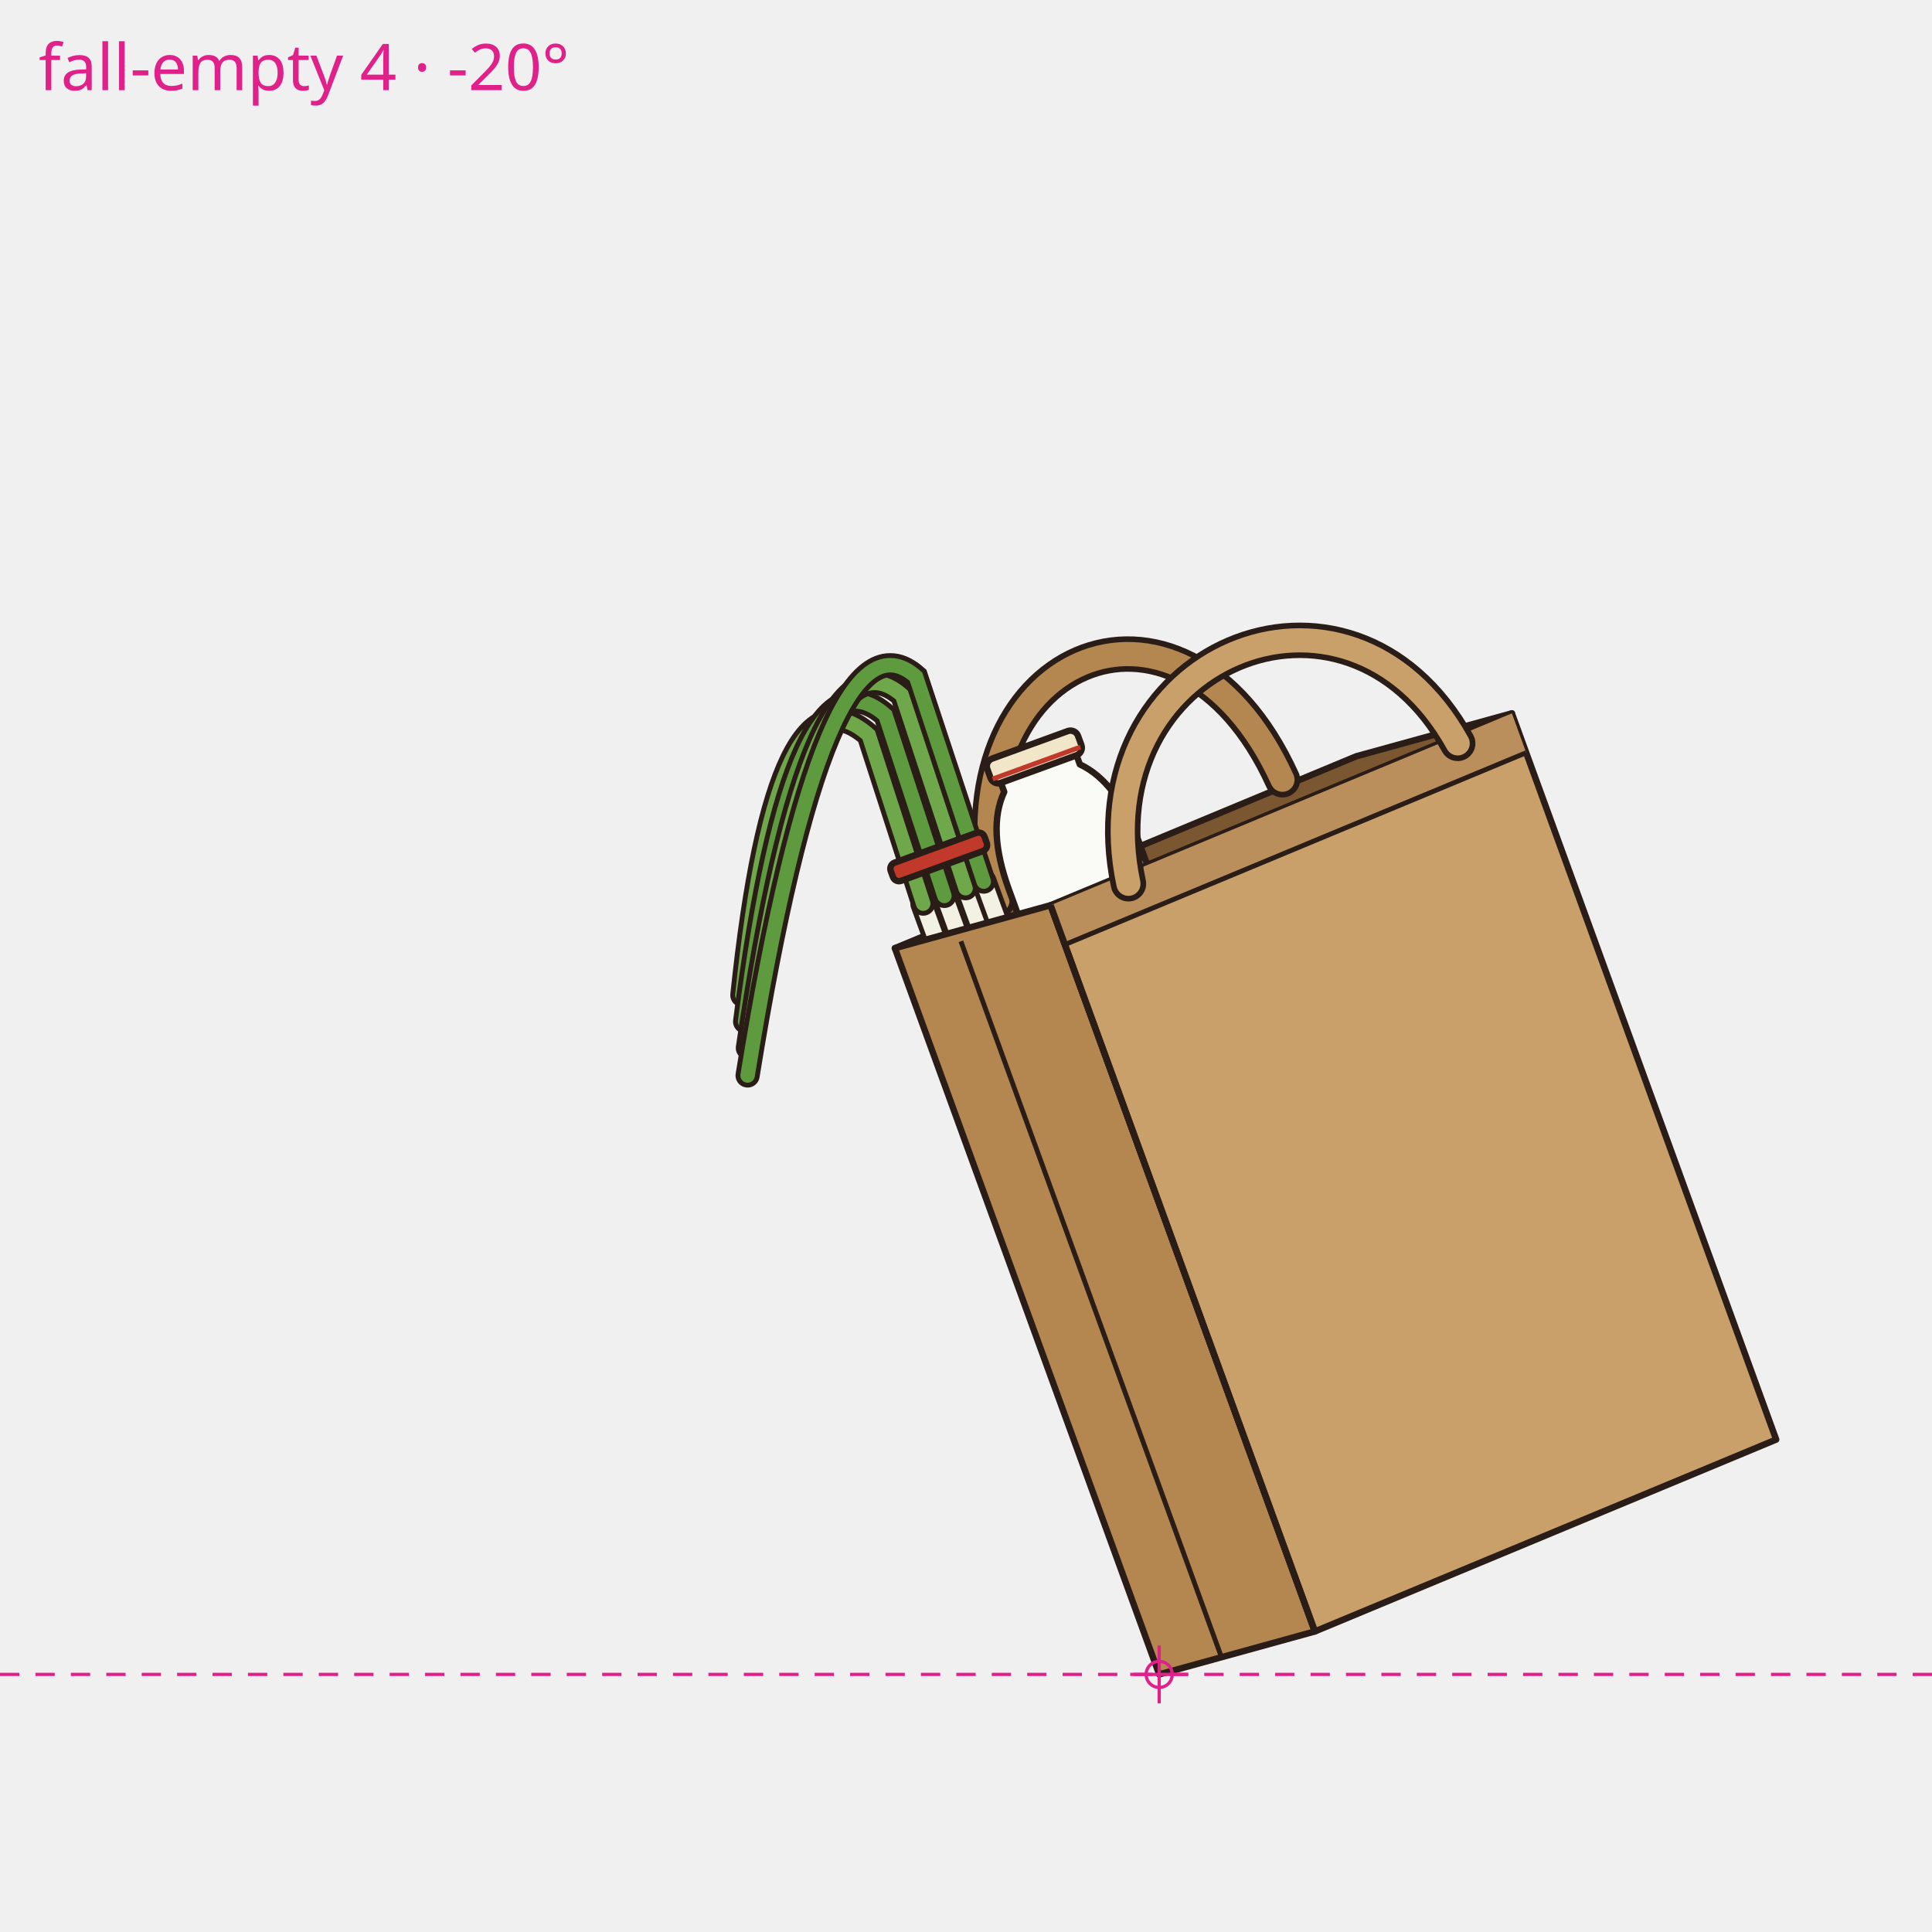
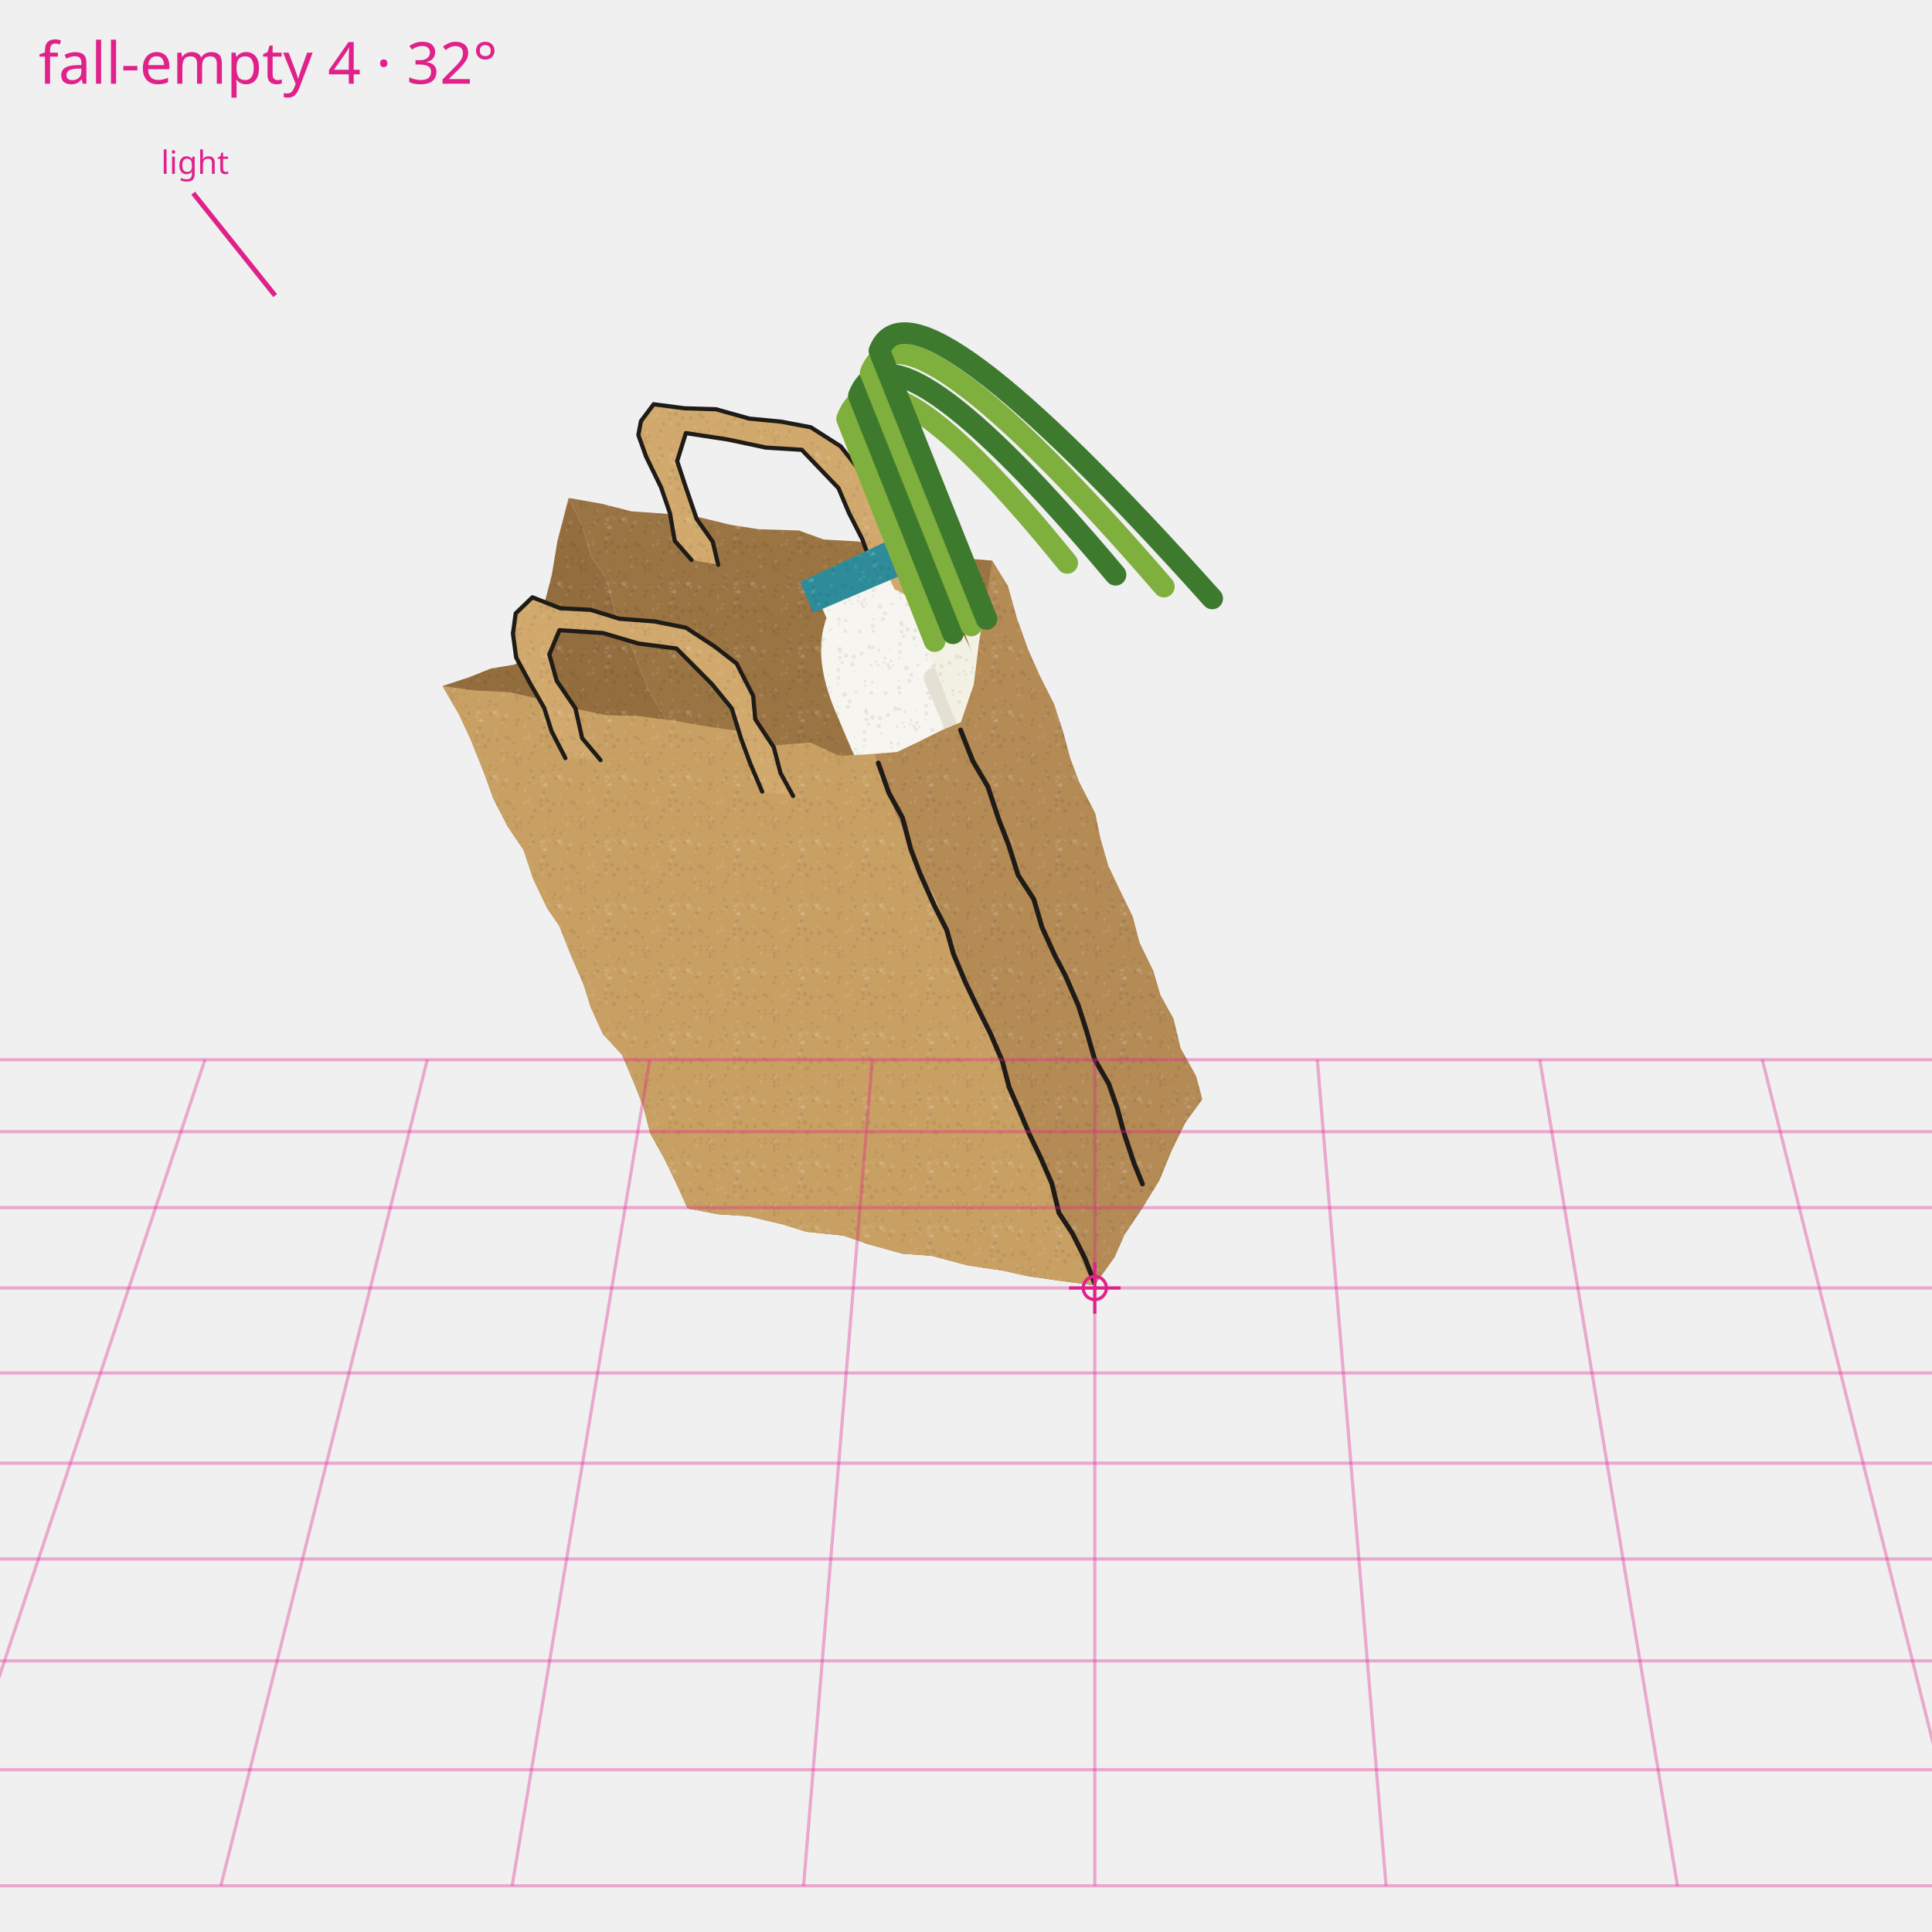
<svg xmlns="http://www.w3.org/2000/svg" width="1200" height="1200" viewBox="0 0 1200 1200">
-   <g transform="translate(720 1040) translate(0 0) rotate(-20) translate(0 0) scale(1 1)">
-     <polygon points="0,-480 310,-494 410,-486 341.8,-482.9 270.5,-479.7 202.3,-476.6 100,-472" fill="#7a5631" stroke="#2a1d17" stroke-width="4" stroke-linejoin="round" stroke-linecap="round" />
-     <path d="M 70 -486 C 90 -640, 250 -650, 262 -496" fill="none" stroke="#2a1d17" stroke-width="22" stroke-linecap="round" />
-     <path d="M 70 -486 C 90 -640, 250 -650, 262 -496" fill="none" stroke="#b48650" stroke-width="15" stroke-linecap="round" />
-     <path d="M 79 -344 Q 79 -330 93 -330 L 151 -330 Q 165 -330 165 -344 L 165 -490 Q 165 -530 147 -548 L 147 -560 L 97 -560 L 97 -548 Q 79 -530 79 -490 Z" fill="#fafaf7" stroke="#2a1d17" stroke-width="4" stroke-linejoin="round" stroke-linecap="round" />
-     <path d="M 153 -486 L 153 -350" stroke="#a9b8bf" stroke-width="7" stroke-linecap="round" />
-     <rect x="89" y="-460" width="66" height="44" rx="4" fill="#fff" stroke="#c0392b" stroke-width="3" />
-     <text x="122" y="-428" font-size="26" font-family="sans-serif" font-weight="700" text-anchor="middle" fill="#c0392b">牛奶</text>
-     <rect x="92" y="-570" width="60" height="16" rx="5" fill="#f2e6c9" stroke="#2a1d17" stroke-width="4" stroke-linejoin="round" stroke-linecap="round" />
-     <line x1="93" y1="-558" x2="151" y2="-558" stroke="#c0392b" stroke-width="3" />
-     <path d="M 26 -380 L 26 -500" stroke="#2a1d17" stroke-width="16" stroke-linecap="round" />
-     <path d="M 26 -380 L 26 -500" stroke="#f3f1e4" stroke-width="10" stroke-linecap="round" />
-     <path d="M 40 -380 L 40 -500" stroke="#2a1d17" stroke-width="16" stroke-linecap="round" />
-     <path d="M 40 -380 L 40 -500" stroke="#f3f1e4" stroke-width="10" stroke-linecap="round" />
-     <path d="M 54 -380 L 54 -500" stroke="#2a1d17" stroke-width="16" stroke-linecap="round" />
-     <path d="M 54 -380 L 54 -500" stroke="#f3f1e4" stroke-width="10" stroke-linecap="round" />
-     <path d="M 66 -380 L 66 -500" stroke="#2a1d17" stroke-width="16" stroke-linecap="round" />
-     <path d="M 66 -380 L 66 -500" stroke="#f3f1e4" stroke-width="10" stroke-linecap="round" />
+   <defs>
+     <pattern id="grain" width="40" height="40" patternUnits="userSpaceOnUse">
+       <circle cx="23.5" cy="38.2" r="0.7" fill="#000" opacity="0.07" />
+       <circle cx="28" cy="2.4" r="1.4" fill="#fff" opacity="0.1" />
+       <circle cx="39.2" cy="21.9" r="0.9" fill="#000" opacity="0.07" />
+       <circle cx="11.7" cy="6.5" r="0.5" fill="#fff" opacity="0.1" />
+       <circle cx="33" cy="7.1" r="1.1" fill="#000" opacity="0.07" />
+       <circle cx="16.1" cy="20.1" r="1" fill="#000" opacity="0.07" />
+       <circle cx="29" cy="19.6" r="1.2" fill="#000" opacity="0.07" />
+       <circle cx="24.5" cy="35.6" r="0.9" fill="#000" opacity="0.07" />
+       <circle cx="10.7" cy="37.5" r="1.1" fill="#fff" opacity="0.1" />
+       <circle cx="21.4" cy="23.6" r="1.3" fill="#000" opacity="0.07" />
+       <circle cx="17.2" cy="39.7" r="1.1" fill="#000" opacity="0.07" />
+       <circle cx="32" cy="9.4" r="0.8" fill="#fff" opacity="0.1" />
+       <circle cx="0.7" cy="32.1" r="1.1" fill="#000" opacity="0.07" />
+       <circle cx="1.7" cy="28.4" r="1.1" fill="#fff" opacity="0.1" />
+       <circle cx="21.7" cy="2" r="0.8" fill="#fff" opacity="0.1" />
+       <circle cx="39.1" cy="29.9" r="0.7" fill="#000" opacity="0.07" />
+       <circle cx="3.7" cy="4.4" r="0.6" fill="#fff" opacity="0.1" />
+       <circle cx="1" cy="34.3" r="1" fill="#000" opacity="0.07" />
+       <circle cx="5.7" cy="23.6" r="0.5" fill="#000" opacity="0.07" />
+       <circle cx="34.4" cy="4.6" r="1.3" fill="#fff" opacity="0.1" />
+       <circle cx="12.3" cy="23.4" r="1.1" fill="#000" opacity="0.07" />
+       <circle cx="23.9" cy="19.6" r="1.2" fill="#000" opacity="0.07" />
+       <circle cx="10.5" cy="27.8" r="1.1" fill="#000" opacity="0.07" />
+       <circle cx="1.6" cy="7.2" r="1.2" fill="#000" opacity="0.07" />
+       <circle cx="26.8" cy="2.7" r="1.3" fill="#fff" opacity="0.1" />
+       <circle cx="15.9" cy="2.7" r="0.6" fill="#fff" opacity="0.1" />
+       <circle cx="34.8" cy="17.9" r="1.3" fill="#000" opacity="0.07" />
+       <circle cx="0.7" cy="10.2" r="1" fill="#000" opacity="0.07" />
+       <circle cx="29.1" cy="4.5" r="1" fill="#fff" opacity="0.1" />
+       <circle cx="5.8" cy="11.6" r="0.6" fill="#fff" opacity="0.1" />
+       <circle cx="21" cy="28.1" r="0.6" fill="#000" opacity="0.07" />
+       <circle cx="3.2" cy="30.7" r="0.9" fill="#000" opacity="0.07" />
+       <circle cx="28.1" cy="15.2" r="0.8" fill="#fff" opacity="0.1" />
+       <circle cx="10.1" cy="38.2" r="1.4" fill="#000" opacity="0.07" />
+       <circle cx="8.8" cy="15.4" r="0.8" fill="#fff" opacity="0.1" />
+       <circle cx="17.5" cy="2.5" r="1.3" fill="#fff" opacity="0.1" />
+       <circle cx="18" cy="13.9" r="1" fill="#000" opacity="0.07" />
+       <circle cx="3.2" cy="3.4" r="0.7" fill="#000" opacity="0.07" />
+       <circle cx="9.3" cy="5" r="1.2" fill="#fff" opacity="0.1" />
+       <circle cx="18.1" cy="13.8" r="1.1" fill="#fff" opacity="0.1" />
+       <circle cx="17" cy="22.6" r="0.9" fill="#fff" opacity="0.1" />
+       <circle cx="17.3" cy="7.7" r="0.9" fill="#fff" opacity="0.1" />
+       <circle cx="31.5" cy="28.1" r="0.8" fill="#000" opacity="0.07" />
+       <circle cx="31.9" cy="25.8" r="0.8" fill="#fff" opacity="0.1" />
+       <circle cx="10.6" cy="1.4" r="0.5" fill="#fff" opacity="0.1" />
+       <circle cx="36.7" cy="19.1" r="1" fill="#000" opacity="0.07" />
+       <circle cx="32.6" cy="31.9" r="1.1" fill="#fff" opacity="0.1" />
+       <circle cx="20.2" cy="1.1" r="0.6" fill="#fff" opacity="0.1" />
+       <circle cx="5.7" cy="18.7" r="0.9" fill="#fff" opacity="0.1" />
+       <circle cx="17.5" cy="12.4" r="1" fill="#000" opacity="0.07" />
+       <circle cx="8.2" cy="17.9" r="0.9" fill="#fff" opacity="0.1" />
+       <circle cx="35.4" cy="30" r="0.7" fill="#000" opacity="0.07" />
+       <circle cx="18.4" cy="11.8" r="0.8" fill="#000" opacity="0.07" />
+       <circle cx="35" cy="27.5" r="0.8" fill="#000" opacity="0.07" />
+       <circle cx="16.1" cy="17" r="1.1" fill="#000" opacity="0.07" />
+       <circle cx="19.9" cy="17.2" r="1.3" fill="#000" opacity="0.07" />
+       <circle cx="8.8" cy="5.8" r="1.2" fill="#000" opacity="0.07" />
+       <circle cx="18.7" cy="7.3" r="1.1" fill="#fff" opacity="0.1" />
+       <circle cx="25.2" cy="3.6" r="1.1" fill="#000" opacity="0.07" />
+       <circle cx="16.6" cy="14.4" r="1.2" fill="#fff" opacity="0.1" />
+       <circle cx="10.5" cy="21.3" r="0.5" fill="#fff" opacity="0.1" />
+       <circle cx="3.4" cy="33.5" r="0.7" fill="#000" opacity="0.07" />
+       <circle cx="18" cy="34.4" r="0.8" fill="#fff" opacity="0.1" />
+       <circle cx="0.6" cy="27.7" r="0.9" fill="#000" opacity="0.07" />
+       <circle cx="6.1" cy="10.4" r="0.8" fill="#fff" opacity="0.1" />
+       <circle cx="11.2" cy="3.1" r="1.2" fill="#000" opacity="0.07" />
+       <circle cx="19" cy="7.8" r="1.1" fill="#fff" opacity="0.1" />
+       <circle cx="28.1" cy="37.9" r="0.9" fill="#000" opacity="0.07" />
+       <circle cx="8.6" cy="31" r="0.7" fill="#000" opacity="0.07" />
+       <circle cx="16.4" cy="5.3" r="1" fill="#fff" opacity="0.1" />
+     </pattern>
+   </defs>
+   <polygon points="746.7,682.8 742.9,668.5 733.2,651 728.8,632.7 720.7,618.1 716.2,602.9 707.7,585.5 703.5,569.4 695.2,552.3 688.4,538 683.4,520.7 680.2,505.2 670.3,485.9 664.7,471 660.2,454.3 654.6,437.2 645.8,419.8 638.6,403.7 631.5,383.8 626,364.1 616.2,348.2 597.6,346.7 575.6,342.6 556.9,340.9 532.6,336.3 511.6,335.1 496.2,329.5 471.1,328.7 453.9,326 434,321.2 412.3,319 392.2,317.6 373.3,312.8 353.2,309.3 361.7,326.7 366.9,345.1 377.1,360.2 381.7,379.6 390.5,396.6 396.1,411.8 402.8,428.8 411.3,442.8 420.9,463.5 427.2,477.8 434.1,496.8 439.9,509.7 447.8,525.1 455.6,545.4 462.3,558.4 470.3,575.4 477.5,588 482.3,603.4 488.6,619.7 498.3,636.2 516.5,640 534,643.8 550,647.2 571.8,651.1 591.1,654.9 609.5,654.4 629.7,659.9 649.7,666.4 669,665.9 688.6,670.8 706.8,676.1 729,677.8" fill="#9a7442" />
+   <polygon points="746.7,682.8 742.9,668.5 733.2,651 728.8,632.7 720.7,618.1 716.2,602.9 707.7,585.5 703.5,569.4 695.2,552.3 688.4,538 683.4,520.7 680.2,505.2 670.3,485.9 664.7,471 660.2,454.3 654.6,437.2 645.8,419.8 638.6,403.7 631.5,383.8 626,364.1 616.2,348.2 597.6,346.7 575.6,342.6 556.9,340.9 532.6,336.3 511.6,335.1 496.2,329.5 471.1,328.7 453.9,326 434,321.2 412.3,319 392.2,317.6 373.3,312.8 353.2,309.3 361.7,326.7 366.9,345.1 377.1,360.2 381.7,379.6 390.5,396.6 396.1,411.8 402.8,428.8 411.3,442.8 420.9,463.5 427.2,477.8 434.1,496.8 439.9,509.7 447.8,525.1 455.6,545.4 462.3,558.4 470.3,575.4 477.5,588 482.3,603.4 488.6,619.7 498.3,636.2 516.5,640 534,643.8 550,647.2 571.8,651.1 591.1,654.9 609.5,654.4 629.7,659.9 649.7,666.4 669,665.9 688.6,670.8 706.8,676.1 729,677.8" fill="url(#grain)" />
+   <polygon points="569.6,370.9 562.3,356.4 556.6,342 549.4,321.6 541.5,307.7 534.4,292.8 522.1,277.2 503.6,265.4 485.2,261.9 465.4,260 444.7,254.2 425.2,253.6 406,251.1 398.1,261.6 396.5,270.2 401.3,283.6 410.6,302.7 416.1,318.7 419.1,335.9 429.5,347.8 446.1,350.8 442.7,336.5 432.7,322.3 425.3,300.7 420.6,286.4 426,269 452.1,273 475.7,278 498,279.4 520.8,303.2 527.3,318.6 535.6,334.9 541.5,351.2 550.4,369.6" fill="#d1a96d" />
+   <polygon points="569.6,370.9 562.3,356.4 556.6,342 549.4,321.6 541.5,307.7 534.4,292.8 522.1,277.2 503.6,265.4 485.2,261.9 465.4,260 444.7,254.2 425.2,253.6 406,251.1 398.1,261.6 396.5,270.2 401.3,283.6 410.6,302.7 416.1,318.7 419.1,335.9 429.5,347.8 446.1,350.8 442.7,336.5 432.7,322.3 425.3,300.7 420.6,286.4 426,269 452.1,273 475.7,278 498,279.4 520.8,303.2 527.3,318.6 535.6,334.9 541.5,351.2 550.4,369.6" fill="url(#grain)" />
+   <polyline points="569.6,370.9 562.3,356.4 556.6,342 549.4,321.6 541.5,307.7 534.4,292.8 522.1,277.2 503.6,265.4 485.2,261.9 465.4,260 444.7,254.2 425.2,253.6 406,251.1 398.1,261.6 396.5,270.2 401.3,283.6 410.6,302.7 416.1,318.7 419.1,335.9 429.5,347.8" fill="none" stroke="#1f1b17" stroke-width="2.6" stroke-linecap="round" stroke-linejoin="round" />
+   <polyline points="446.1,350.8 442.7,336.5 432.7,322.3 425.3,300.7 420.6,286.4 426,269 452.1,273 475.7,278 498,279.4 520.8,303.2 527.3,318.6 535.6,334.9 541.5,351.2 550.4,369.6" fill="none" stroke="#1f1b17" stroke-width="2.6" stroke-linecap="round" stroke-linejoin="round" />
+   <polygon points="427.1,750.6 437.4,733 447.6,717.1 459.6,701.5 470,684.7 475.9,665.5 484,653.6 498.3,636.2 488.6,619.7 482.3,603.4 477.5,588 470.3,575.4 462.3,558.4 455.6,545.4 447.8,525.1 439.9,509.7 434.1,496.8 427.2,477.8 420.9,463.5 411.3,442.8 402.8,428.8 396.1,411.8 390.5,396.6 381.7,379.6 377.1,360.2 366.9,345.1 361.7,326.7 353.2,309.3 346.2,336.2 342.8,356.8 336,383 331.6,406 319.5,412.8 305,415.2 291.2,420.7 274.9,426.1 285.2,443.9 292.2,458.9 300.8,480.4 306.4,496 315.3,513.3 325.2,527.9 331.1,545.7 340,564.3 347.4,575.1 354.7,593.4 362.5,611.5 366.9,625.6 374.5,642.3 386.4,655.2 394.4,674.1 399.6,687.4 403.9,704 412.6,719.6 419.6,734" fill="#936d3e" />
+   <polygon points="427.1,750.6 437.4,733 447.6,717.1 459.6,701.5 470,684.7 475.9,665.5 484,653.6 498.3,636.2 488.6,619.7 482.3,603.4 477.5,588 470.3,575.4 462.3,558.4 455.6,545.4 447.8,525.1 439.9,509.7 434.1,496.8 427.2,477.8 420.9,463.5 411.3,442.8 402.8,428.8 396.1,411.8 390.5,396.6 381.7,379.6 377.1,360.2 366.9,345.1 361.7,326.7 353.2,309.3 346.2,336.2 342.8,356.8 336,383 331.6,406 319.5,412.8 305,415.2 291.2,420.7 274.9,426.1 285.2,443.9 292.2,458.9 300.8,480.4 306.4,496 315.3,513.3 325.2,527.9 331.1,545.7 340,564.3 347.4,575.1 354.7,593.4 362.5,611.5 366.9,625.6 374.5,642.3 386.4,655.2 394.4,674.1 399.6,687.4 403.9,704 412.6,719.6 419.6,734" fill="url(#grain)" />
+   <polygon points="679.7,798.3 692.2,780.9 698.4,766.9 709.2,750.8 720.1,733 727.8,714.3 736.2,697.2 746.7,682.8 729,677.8 706.8,676.1 688.6,670.8 669,665.9 649.7,666.4 629.7,659.9 609.5,654.4 591.1,654.9 571.8,651.1 550,647.2 534,643.8 516.5,640 498.3,636.2 484,653.6 475.9,665.5 470,684.7 459.6,701.5 447.6,717.1 437.4,733 427.1,750.6 446.3,754.2 464.8,755.4 486.2,760.5 501,765.1 523.8,767.4 539.7,772.9 560.6,778.7 578.7,780 601.2,786 622.9,789.2 637.7,792.5 658.2,795.5" fill="#86623a" />
+   <polygon points="679.7,798.3 692.2,780.9 698.4,766.9 709.2,750.8 720.1,733 727.8,714.3 736.2,697.2 746.7,682.8 729,677.8 706.8,676.1 688.6,670.8 669,665.9 649.7,666.4 629.7,659.9 609.5,654.4 591.1,654.9 571.8,651.1 550,647.2 534,643.8 516.5,640 498.3,636.2 484,653.6 475.9,665.5 470,684.7 459.6,701.5 447.6,717.1 437.4,733 427.1,750.6 446.3,754.2 464.8,755.4 486.2,760.5 501,765.1 523.8,767.4 539.7,772.9 560.6,778.7 578.7,780 601.2,786 622.9,789.2 637.7,792.5 658.2,795.5" fill="url(#grain)" />
+   <g transform="translate(570.3 459.1) rotate(-23.1) scale(1.04) translate(0 0)">
+     <path d="M -39 98 Q -39 110 -27 110 L 27 110 Q 39 110 39 98 L 39 -34 Q 39 -70 22 -88 L 22 -98 L -22 -98 L -22 -88 Q -39 -70 -39 -34 Z" fill="#f7f5ef" />
+     <path d="M -39 98 Q -39 110 -27 110 L 27 110 Q 39 110 39 98 L 39 -34 Q 39 -70 22 -88 L 22 -98 L -22 -98 L -22 -88 Q -39 -70 -39 -34 Z" fill="url(#grain)" />
+     <path d="M 23 -30 L 23 96" stroke="#e4e0d4" stroke-width="12" stroke-linecap="round" />
+     <polygon points="-28,-114 28,-116 28,-94 -28,-94" fill="#2e8c9a" />
+     <polygon points="-28,-114 28,-116 28,-94 -28,-94" fill="url(#grain)" />
  </g>
-   <g transform="translate(720 1040) translate(0 0) rotate(-20) translate(0 0) scale(1 1)">
-     <polygon points="0,0 100,8 100,-472 50,-476 0,-480" fill="#b48650" stroke="#2a1d17" stroke-width="4" stroke-linejoin="round" stroke-linecap="round" />
-     <polygon points="100,8 410,-6 410,-486 341.8,-482.9 270.5,-479.7 202.3,-476.6 100,-472" fill="#c9a06a" stroke="#2a1d17" stroke-width="4" stroke-linejoin="round" stroke-linecap="round" />
-     <polygon points="100,-472 202.3,-476.6 270.5,-479.7 341.8,-482.9 410,-486 410,-460 341.8,-456.9 270.5,-453.7 202.3,-450.6 100,-446" fill="#bb8f5b" stroke="none" />
-     <polyline points="100,-446 202.3,-450.6 270.5,-453.7 341.8,-456.9 410,-460" fill="none" stroke="#2a1d17" stroke-width="3" />
-     <line x1="100" y1="8" x2="100" y2="-472" stroke="#2a1d17" stroke-width="4" />
-     <line x1="40" y1="3" x2="40" y2="-470" stroke="#2a1d17" stroke-width="3" />
-     <path d="M 150 -468 C 170 -610, 350 -620, 372 -480" fill="none" stroke="#2a1d17" stroke-width="22" stroke-linecap="round" />
-     <path d="M 150 -468 C 170 -610, 350 -620, 372 -480" fill="none" stroke="#c9a06a" stroke-width="15" stroke-linecap="round" />
-     <path d="M 26 -500 L 30 -610 Q -6 -676 -99 -485" fill="none" stroke="#2a1d17" stroke-width="15" stroke-linecap="round" />
-     <path d="M 26 -500 L 30 -610 Q -6 -676 -99 -485" fill="none" stroke="#6fa84a" stroke-width="9" stroke-linecap="round" />
-     <path d="M 40 -500 L 44 -618 Q 8 -684 -103 -469" fill="none" stroke="#2a1d17" stroke-width="15" stroke-linecap="round" />
-     <path d="M 40 -500 L 44 -618 Q 8 -684 -103 -469" fill="none" stroke="#5e9b3e" stroke-width="9" stroke-linecap="round" />
-     <path d="M 54 -500 L 58 -626 Q 22 -692 -107 -453" fill="none" stroke="#2a1d17" stroke-width="15" stroke-linecap="round" />
-     <path d="M 54 -500 L 58 -626 Q 22 -692 -107 -453" fill="none" stroke="#6fa84a" stroke-width="9" stroke-linecap="round" />
-     <path d="M 66 -500 L 70 -634 Q 34 -700 -113 -437" fill="none" stroke="#2a1d17" stroke-width="15" stroke-linecap="round" />
-     <path d="M 66 -500 L 70 -634 Q 34 -700 -113 -437" fill="none" stroke="#5e9b3e" stroke-width="9" stroke-linecap="round" />
-     <rect x="14" y="-530" width="62" height="12" rx="4" fill="#c0392b" stroke="#2a1d17" stroke-width="4" stroke-linejoin="round" stroke-linecap="round" />
+   <g transform="translate(640.7 502.5) rotate(-23.1) scale(1.0304) translate(0 0)">
+     <path d="M -21 0 Q -23 -60 -19 -120 L -9 -120 Q -5 -60 -7 0 Q -14 12 -21 0 Z" fill="#f3f1e4" />
+     <path d="M -21 0 Q -23 -60 -19 -120 L -9 -120 Q -5 -60 -7 0 Q -14 12 -21 0 Z" fill="url(#grain)" />
+     <path d="M -18 6 l -4 12 M -14 8 l 0 14 M -10 6 l 5 11" stroke="#e4e0d4" stroke-width="2" stroke-linecap="round" />
+     <path d="M -9 0 Q -11 -60 -7 -120 L 3 -120 Q 7 -60 5 0 Q -2 12 -9 0 Z" fill="#f3f1e4" />
+     <path d="M -9 0 Q -11 -60 -7 -120 L 3 -120 Q 7 -60 5 0 Q -2 12 -9 0 Z" fill="url(#grain)" />
+     <path d="M -6 6 l -4 12 M -2 8 l 0 14 M 2 6 l 5 11" stroke="#e4e0d4" stroke-width="2" stroke-linecap="round" />
+     <path d="M 3 0 Q 1 -60 5 -120 L 15 -120 Q 19 -60 17 0 Q 10 12 3 0 Z" fill="#f3f1e4" />
+     <path d="M 3 0 Q 1 -60 5 -120 L 15 -120 Q 19 -60 17 0 Q 10 12 3 0 Z" fill="url(#grain)" />
+     <path d="M 6 6 l -4 12 M 10 8 l 0 14 M 14 6 l 5 11" stroke="#e4e0d4" stroke-width="2" stroke-linecap="round" />
+     <path d="M 13 0 Q 11 -60 15 -120 L 25 -120 Q 29 -60 27 0 Q 20 12 13 0 Z" fill="#f3f1e4" />
+     <path d="M 13 0 Q 11 -60 15 -120 L 25 -120 Q 29 -60 27 0 Q 20 12 13 0 Z" fill="url(#grain)" />
+     <path d="M 16 6 l -4 12 M 20 8 l 0 14 M 24 6 l 5 11" stroke="#e4e0d4" stroke-width="2" stroke-linecap="round" />
+   </g>
+   <polygon points="679.7,798.3 658.2,795.5 637.7,792.5 622.9,789.2 601.2,786 578.7,780 560.6,778.7 539.7,772.9 523.8,767.4 501,765.1 486.2,760.5 464.8,755.4 446.3,754.2 427.1,750.6 419.6,734 412.6,719.6 403.9,704 399.6,687.4 394.4,674.1 386.4,655.2 374.5,642.3 366.9,625.6 362.5,611.5 354.7,593.4 347.4,575.1 340,564.3 331.1,545.7 325.2,527.9 315.3,513.3 306.4,496 300.8,480.4 292.2,458.9 285.2,443.9 274.9,426.1 295.5,428.9 316.5,429.9 334.6,434.1 357.1,440.2 376.6,444.2 397.2,444.8 418.1,447.6 440.8,451.5 460.2,454.2 481.9,462.9 503.3,461.2 521.2,469.5 542.7,468.3 550.1,486.5 556.3,506.6 565.2,522.2 568.8,539.9 579.8,555.3 586.6,572.9 590.6,590 600.9,608.7 604.7,623.7 615,640.6 620.4,654.7 626.8,675.3 634.8,691.8 640.5,705 647,722.7 652.9,737.1 660,754 669.2,771.7 672.1,783.7" fill="#c9a063" />
+   <polygon points="679.7,798.3 658.2,795.5 637.7,792.5 622.9,789.2 601.2,786 578.7,780 560.6,778.7 539.7,772.9 523.8,767.4 501,765.1 486.2,760.5 464.8,755.4 446.3,754.2 427.1,750.6 419.6,734 412.6,719.6 403.9,704 399.6,687.4 394.4,674.1 386.4,655.2 374.5,642.3 366.9,625.6 362.5,611.5 354.7,593.4 347.4,575.1 340,564.3 331.1,545.7 325.2,527.9 315.3,513.3 306.4,496 300.8,480.4 292.2,458.9 285.2,443.9 274.9,426.1 295.5,428.9 316.5,429.9 334.6,434.1 357.1,440.2 376.6,444.2 397.2,444.8 418.1,447.6 440.8,451.5 460.2,454.2 481.9,462.9 503.3,461.2 521.2,469.5 542.7,468.3 550.1,486.5 556.3,506.6 565.2,522.2 568.8,539.9 579.8,555.3 586.6,572.9 590.6,590 600.9,608.7 604.7,623.7 615,640.6 620.4,654.7 626.8,675.3 634.8,691.8 640.5,705 647,722.7 652.9,737.1 660,754 669.2,771.7 672.1,783.7" fill="url(#grain)" />
+   <polygon points="492.6,494.4 484.8,480.2 480.6,464.1 469.1,446.7 467.8,432.2 457.5,412.1 444.1,401.7 426.1,389.9 406.7,386 384.7,384.3 366.9,378.8 348,377.8 330.7,371 320.3,381 318.6,393.5 320.6,408.4 329.5,424.9 338,439.7 342.6,454.2 351.2,470.9 373,472.1 361.6,458.5 357.4,439.9 345.8,422.9 341.2,406.5 347.5,391.4 374.5,393.2 396.5,399.7 420.2,402.8 442.2,424.9 454.5,440 460.2,458.5 465.9,474 473.4,491.7" fill="#d1a96d" />
+   <polygon points="492.6,494.4 484.8,480.2 480.6,464.1 469.1,446.7 467.8,432.2 457.5,412.1 444.1,401.7 426.1,389.9 406.7,386 384.7,384.3 366.9,378.8 348,377.8 330.7,371 320.3,381 318.6,393.5 320.6,408.4 329.5,424.9 338,439.7 342.6,454.2 351.2,470.9 373,472.1 361.6,458.5 357.4,439.9 345.8,422.9 341.2,406.5 347.5,391.4 374.5,393.2 396.5,399.7 420.2,402.8 442.2,424.9 454.5,440 460.2,458.5 465.9,474 473.4,491.7" fill="url(#grain)" />
+   <polyline points="492.6,494.4 484.8,480.2 480.6,464.1 469.1,446.7 467.8,432.2 457.5,412.1 444.1,401.7 426.1,389.9 406.7,386 384.7,384.3 366.9,378.8 348,377.8 330.7,371 320.3,381 318.6,393.5 320.6,408.4 329.5,424.9 338,439.7 342.6,454.2 351.2,470.9" fill="none" stroke="#1f1b17" stroke-width="2.6" stroke-linecap="round" stroke-linejoin="round" />
+   <polyline points="373,472.1 361.6,458.5 357.4,439.9 345.8,422.9 341.2,406.5 347.5,391.4 374.5,393.2 396.5,399.7 420.2,402.8 442.2,424.9 454.5,440 460.2,458.5 465.9,474 473.4,491.7" fill="none" stroke="#1f1b17" stroke-width="2.6" stroke-linecap="round" stroke-linejoin="round" />
+   <polygon points="679.7,798.3 672.1,783.7 669.2,771.7 660,754 652.9,737.1 647,722.7 640.5,705 634.8,691.8 626.8,675.3 620.4,654.7 615,640.6 604.7,623.7 600.9,608.7 590.6,590 586.6,572.9 579.8,555.3 568.8,539.9 565.2,522.2 556.3,506.6 550.1,486.5 542.7,468.3 557.1,467.1 570.8,460.6 584.8,453.6 596.8,448.6 604.8,425.3 608.1,398.9 611.9,375.5 616.2,348.2 626,364.1 631.5,383.8 638.6,403.7 645.8,419.8 654.6,437.2 660.2,454.3 664.7,471 670.3,485.9 680.2,505.2 683.4,520.7 688.4,538 695.2,552.3 703.5,569.4 707.7,585.5 716.2,602.9 720.7,618.1 728.8,632.7 733.2,651 742.9,668.5 746.7,682.8 736.2,697.2 727.8,714.3 720.1,733 709.2,750.8 698.4,766.9 692.2,780.9" fill="#b48a55" />
+   <polygon points="679.7,798.3 672.1,783.7 669.2,771.7 660,754 652.9,737.1 647,722.7 640.5,705 634.8,691.8 626.8,675.3 620.4,654.7 615,640.6 604.7,623.7 600.9,608.7 590.6,590 586.6,572.9 579.8,555.3 568.8,539.9 565.2,522.2 556.3,506.6 550.1,486.5 542.7,468.3 557.1,467.1 570.8,460.6 584.8,453.6 596.8,448.6 604.8,425.3 608.1,398.9 611.9,375.5 616.2,348.2 626,364.1 631.5,383.8 638.6,403.7 645.8,419.8 654.6,437.2 660.2,454.3 664.7,471 670.3,485.9 680.2,505.2 683.4,520.7 688.4,538 695.2,552.3 703.5,569.4 707.7,585.5 716.2,602.9 720.7,618.1 728.8,632.7 733.2,651 742.9,668.5 746.7,682.8 736.2,697.2 727.8,714.3 720.1,733 709.2,750.8 698.4,766.9 692.2,780.9" fill="url(#grain)" />
+   <polyline points="679.7,796.5 673.9,781.6 666.2,766.3 657.7,753.3 653.3,735 646.2,718.7 639.4,704.6 633.7,691.1 626.8,675.3 622.5,659 615.4,642.4 607.2,625.9 599.7,610.3 592.2,592.5 588,577.6 580.3,562.4 571.4,542.5 565.7,527.4 560.6,508 552.1,492.5 545.5,473.9" fill="none" stroke="#1f1b17" stroke-width="3" stroke-linecap="round" stroke-linejoin="round" />
+   <polyline points="709.6,735.4 704.3,722.3 698.1,703.7 694,688.5 688.7,673.2 680,658.2 674.8,640.2 669.9,624.8 661.6,605.7 655.1,593.3 647.2,575.9 642.1,558.5 632.4,543.6 626.3,524.3 620.3,508.9 613.6,488.6 604.3,472.8 596.6,453.4" fill="none" stroke="#1f1b17" stroke-width="3" stroke-linecap="round" stroke-linejoin="round" />
+   <g transform="translate(640.7 502.5) rotate(-23.1) scale(1.0304) translate(0 0)">
+     <path d="M -14 -116 L -10 -260 Q 29.2 -300 78 -128" fill="none" stroke="#7faf3c" stroke-width="13" stroke-linecap="round" stroke-linejoin="round" />
+     <path d="M -2 -116 L 2 -270 Q 41.2 -310 102 -110" fill="none" stroke="#3e7a2e" stroke-width="13" stroke-linecap="round" stroke-linejoin="round" />
+     <path d="M 10 -116 L 14 -280 Q 53.2 -320 126 -92" fill="none" stroke="#7faf3c" stroke-width="13" stroke-linecap="round" stroke-linejoin="round" />
+     <path d="M 20 -116 L 24 -290 Q 63.2 -330 150 -74" fill="none" stroke="#3e7a2e" stroke-width="13" stroke-linecap="round" stroke-linejoin="round" />
  </g>
  <g id="guides" fill="none" stroke="#e0218a" stroke-width="2">
-     <text x="24" y="56" font-size="40" font-family="sans-serif" fill="#e0218a" stroke="none">fall-empty 4 · -20°</text>
-     <line x1="0" y1="1040" x2="1200" y2="1040" stroke-dasharray="12 10" />
-     <path d="M 702 1040 H 738 M 720 1022 V 1058" />
-     <circle cx="720" cy="1040" r="8.1" />
+     <text x="24" y="52" font-size="36" font-family="sans-serif" fill="#e0218a" stroke="none">fall-empty 4 · 32°</text>
+     <line x1="-149.1" y1="658.2" x2="1232.7" y2="658.2" opacity="0.35" />
+     <line x1="-171.5" y1="702.9" x2="1247.6" y2="702.9" opacity="0.35" />
+     <line x1="-195.1" y1="750.1" x2="1263.4" y2="750.1" opacity="0.35" />
+     <line x1="-220" y1="800" x2="1280" y2="800" opacity="0.35" />
+     <line x1="-246.4" y1="852.8" x2="1297.6" y2="852.8" opacity="0.35" />
+     <line x1="-274.4" y1="908.8" x2="1316.3" y2="908.8" opacity="0.35" />
+     <line x1="-304.2" y1="968.3" x2="1336.1" y2="968.3" opacity="0.35" />
+     <line x1="-335.8" y1="1031.6" x2="1357.2" y2="1031.6" opacity="0.35" />
+     <line x1="-369.6" y1="1099.2" x2="1379.7" y2="1099.2" opacity="0.35" />
+     <line x1="-405.7" y1="1171.3" x2="1403.8" y2="1171.3" opacity="0.35" />
+     <line x1="-149.1" y1="658.2" x2="-405.7" y2="1171.3" opacity="0.35" />
+     <line x1="-10.9" y1="658.2" x2="-224.7" y2="1171.3" opacity="0.35" />
+     <line x1="127.3" y1="658.2" x2="-43.8" y2="1171.3" opacity="0.35" />
+     <line x1="265.4" y1="658.2" x2="137.2" y2="1171.3" opacity="0.35" />
+     <line x1="403.6" y1="658.2" x2="318.1" y2="1171.3" opacity="0.35" />
+     <line x1="541.8" y1="658.2" x2="499.1" y2="1171.3" opacity="0.35" />
+     <line x1="680" y1="658.2" x2="680" y2="1171.3" opacity="0.35" />
+     <line x1="818.2" y1="658.2" x2="860.9" y2="1171.3" opacity="0.35" />
+     <line x1="956.4" y1="658.2" x2="1041.9" y2="1171.3" opacity="0.35" />
+     <line x1="1094.6" y1="658.2" x2="1222.8" y2="1171.3" opacity="0.35" />
+     <line x1="1232.7" y1="658.2" x2="1403.8" y2="1171.3" opacity="0.35" />
+     <path d="M 120 120 L 170.9 183.6" stroke-width="3" />
+     <text x="100" y="108" font-size="20" font-family="sans-serif" fill="#e0218a" stroke="none">light</text>
+     <path d="M 664 800 H 696 M 680 784 V 816" />
+     <circle cx="680" cy="800" r="7.2" />
  </g>
</svg>
